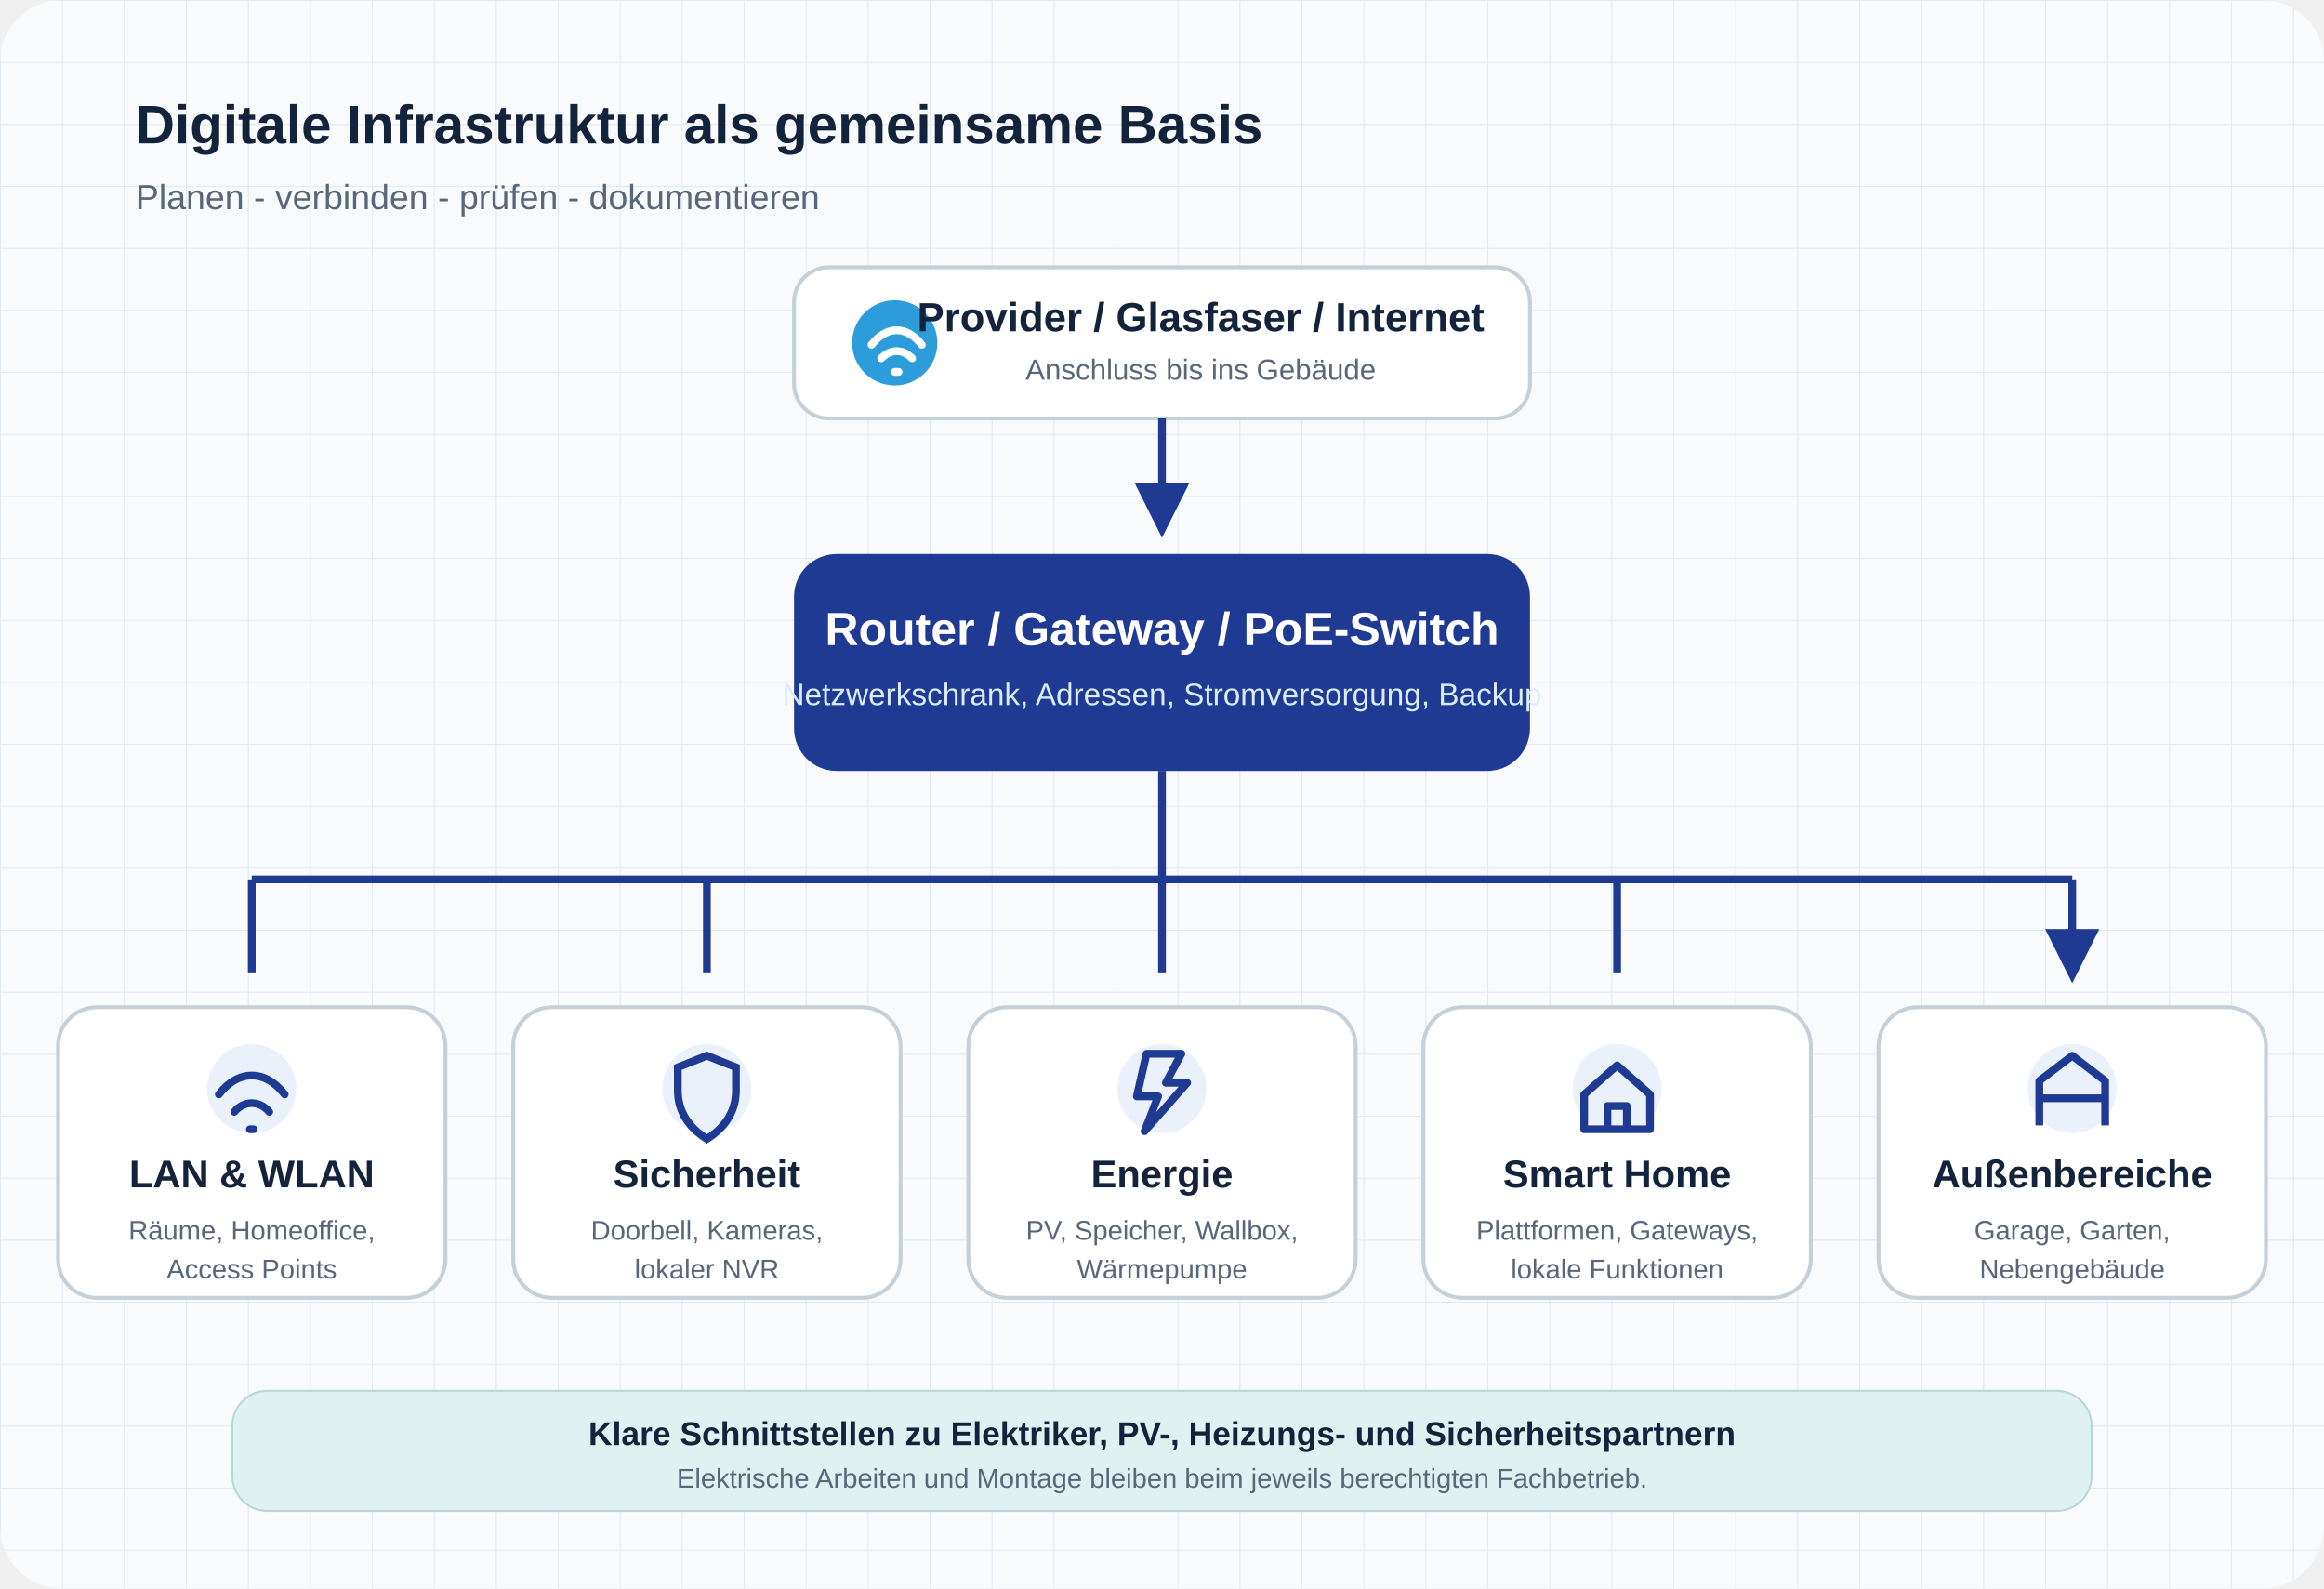
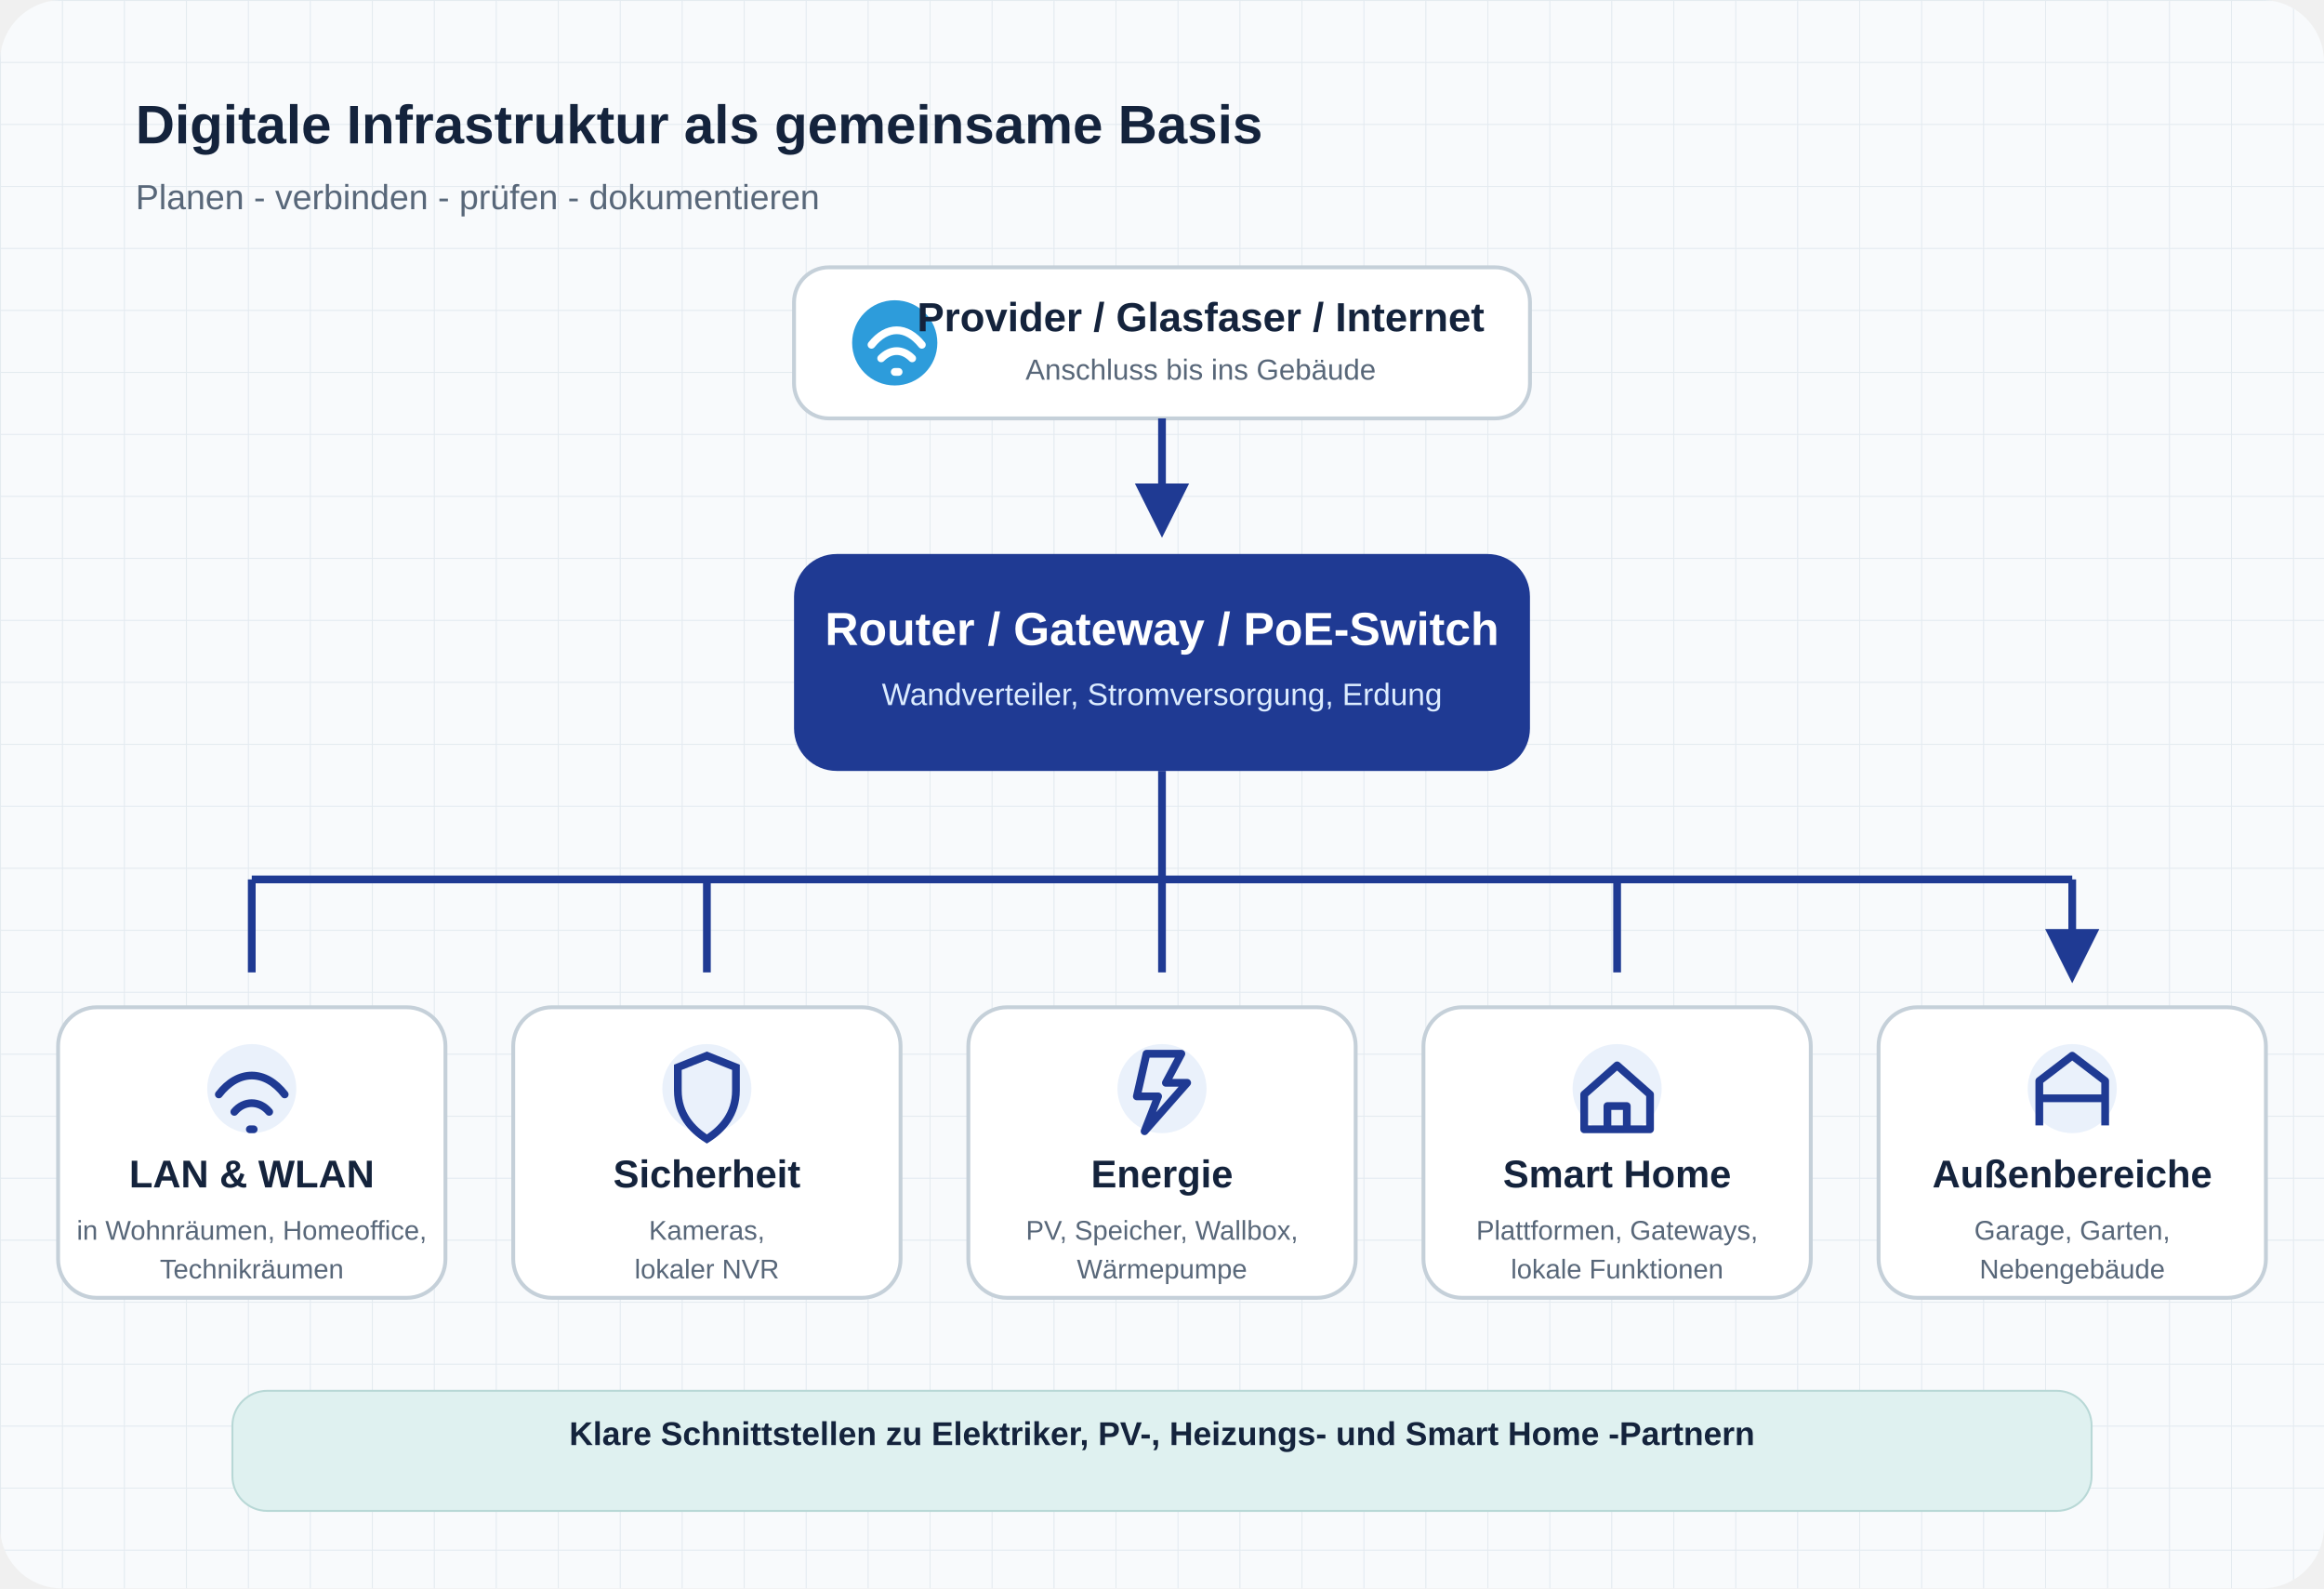
<svg xmlns="http://www.w3.org/2000/svg" viewBox="0 0 1200 820" role="img" aria-labelledby="title desc">
  <defs>
    <pattern id="grid" width="32" height="32" patternUnits="userSpaceOnUse">
      <path d="M32 0H0V32" fill="none" stroke="#dce5ec" stroke-width="1" />
    </pattern>
    <marker id="arrow" viewBox="0 0 10 10" refX="8" refY="5" markerWidth="7" markerHeight="7" orient="auto-start-reverse">
      <path d="M0 0l10 5-10 5z" fill="#1f3a93" />
    </marker>
  </defs>
  <rect width="1200" height="820" rx="32" fill="#f8fafc" />
  <rect width="1200" height="820" rx="32" fill="url(#grid)" opacity=".72" />
  <text x="70" y="74" fill="#14233c" font-family="Arial, Helvetica, sans-serif" font-size="28" font-weight="700">Digitale Infrastruktur als gemeinsame Basis</text>
  <text x="70" y="108" fill="#586779" font-family="Arial, Helvetica, sans-serif" font-size="18">Planen - verbinden - prüfen - dokumentieren</text>
  <g font-family="Arial, Helvetica, sans-serif" text-anchor="middle">
    <rect x="410" y="138" width="380" height="78" rx="18" fill="#fff" stroke="#c5d0d9" stroke-width="2" />
    <circle cx="462" cy="177" r="22" fill="#2d9cdb" />
    <path d="M450 178c8-10 18-10 26 0m-21 7c5-5 11-5 16 0m-9 7h2" fill="none" stroke="#fff" stroke-width="4" stroke-linecap="round" />
    <text x="620" y="171" fill="#14233c" font-size="21" font-weight="700">Provider / Glasfaser / Internet</text>
    <text x="620" y="196" fill="#586779" font-size="15">Anschluss bis ins Gebäude</text>
    <path d="M600 216v56" fill="none" stroke="#1f3a93" stroke-width="4" marker-end="url(#arrow)" />
    <rect x="410" y="286" width="380" height="112" rx="22" fill="#1f3a93" />
    <text x="600" y="333" fill="#fff" font-size="24" font-weight="700">Router / Gateway / PoE-Switch</text>
-     <text x="600" y="364" fill="#dcecff" font-size="16">Netzwerkschrank, Adressen, Stromversorgung, Backup</text>
+     <text x="600" y="364" fill="#dcecff" font-size="16">Wandverteiler, Stromversorgung, Erdung</text>
    <path d="M600 398v56M600 454H130M600 454h470" fill="none" stroke="#1f3a93" stroke-width="4" />
    <path d="M130 454v48M365 454v48M600 454v48M835 454v48M1070 454v48" fill="none" stroke="#1f3a93" stroke-width="4" marker-end="url(#arrow)" />
    <g>
      <rect x="30" y="520" width="200" height="150" rx="20" fill="#fff" stroke="#c5d0d9" stroke-width="2" />
      <circle cx="130" cy="562" r="23" fill="#eaf1fb" />
      <path d="M113 565c10-13 24-13 34 0m-26 9c5-6 13-6 18 0m-10 9h2" fill="none" stroke="#1f3a93" stroke-width="4" stroke-linecap="round" />
      <text x="130" y="613" fill="#14233c" font-size="20" font-weight="700">LAN &amp; WLAN</text>
-       <text x="130" y="640" fill="#586779" font-size="14">Räume, Homeoffice,</text>
-       <text x="130" y="660" fill="#586779" font-size="14">Access Points</text>
+       <text x="130" y="640" fill="#586779" font-size="14">in Wohnräumen, Homeoffice,</text>
+       <text x="130" y="660" fill="#586779" font-size="14">Technikräumen</text>
    </g>
    <g>
      <rect x="265" y="520" width="200" height="150" rx="20" fill="#fff" stroke="#c5d0d9" stroke-width="2" />
      <circle cx="365" cy="562" r="23" fill="#eaf1fb" />
      <path d="M365 545l15 6v12c0 12-7 20-15 25-8-5-15-13-15-25v-12z" fill="none" stroke="#1f3a93" stroke-width="4" />
      <text x="365" y="613" fill="#14233c" font-size="20" font-weight="700">Sicherheit</text>
-       <text x="365" y="640" fill="#586779" font-size="14">Doorbell, Kameras,</text>
+       <text x="365" y="640" fill="#586779" font-size="14">Kameras,</text>
      <text x="365" y="660" fill="#586779" font-size="14">lokaler NVR</text>
    </g>
    <g>
      <rect x="500" y="520" width="200" height="150" rx="20" fill="#fff" stroke="#c5d0d9" stroke-width="2" />
      <circle cx="600" cy="562" r="23" fill="#eaf1fb" />
      <path d="M592 544h18l-8 15h11l-22 25 7-18h-11z" fill="none" stroke="#1f3a93" stroke-width="4" stroke-linejoin="round" />
      <text x="600" y="613" fill="#14233c" font-size="20" font-weight="700">Energie</text>
      <text x="600" y="640" fill="#586779" font-size="14">PV, Speicher, Wallbox,</text>
      <text x="600" y="660" fill="#586779" font-size="14">Wärmepumpe</text>
    </g>
    <g>
      <rect x="735" y="520" width="200" height="150" rx="20" fill="#fff" stroke="#c5d0d9" stroke-width="2" />
      <circle cx="835" cy="562" r="23" fill="#eaf1fb" />
      <path d="M818 565l17-15 17 15v18h-34zM830 583v-12h10v12" fill="none" stroke="#1f3a93" stroke-width="4" stroke-linejoin="round" />
      <text x="835" y="613" fill="#14233c" font-size="20" font-weight="700">Smart Home</text>
      <text x="835" y="640" fill="#586779" font-size="14">Plattformen, Gateways,</text>
      <text x="835" y="660" fill="#586779" font-size="14">lokale Funktionen</text>
    </g>
    <g>
      <rect x="970" y="520" width="200" height="150" rx="20" fill="#fff" stroke="#c5d0d9" stroke-width="2" />
      <circle cx="1070" cy="562" r="23" fill="#eaf1fb" />
      <path d="M1053 581v-23l17-13 17 13v23m-34-14h34" fill="none" stroke="#1f3a93" stroke-width="4" stroke-linejoin="round" />
      <text x="1070" y="613" fill="#14233c" font-size="20" font-weight="700">Außenbereiche</text>
      <text x="1070" y="640" fill="#586779" font-size="14">Garage, Garten,</text>
      <text x="1070" y="660" fill="#586779" font-size="14">Nebengebäude</text>
    </g>
    <rect x="120" y="718" width="960" height="62" rx="18" fill="#dff1f0" stroke="#b8d8d6" />
-     <text x="600" y="746" fill="#14233c" font-size="17" font-weight="700">Klare Schnittstellen zu Elektriker, PV-, Heizungs- und Sicherheitspartnern</text>
-     <text x="600" y="768" fill="#586779" font-size="14">Elektrische Arbeiten und Montage bleiben beim jeweils berechtigten Fachbetrieb.</text>
+     <text x="600" y="746" fill="#14233c" font-size="17" font-weight="700">Klare Schnittstellen zu Elektriker, PV-, Heizungs- und Smart Home -Partnern</text>
  </g>
</svg>
